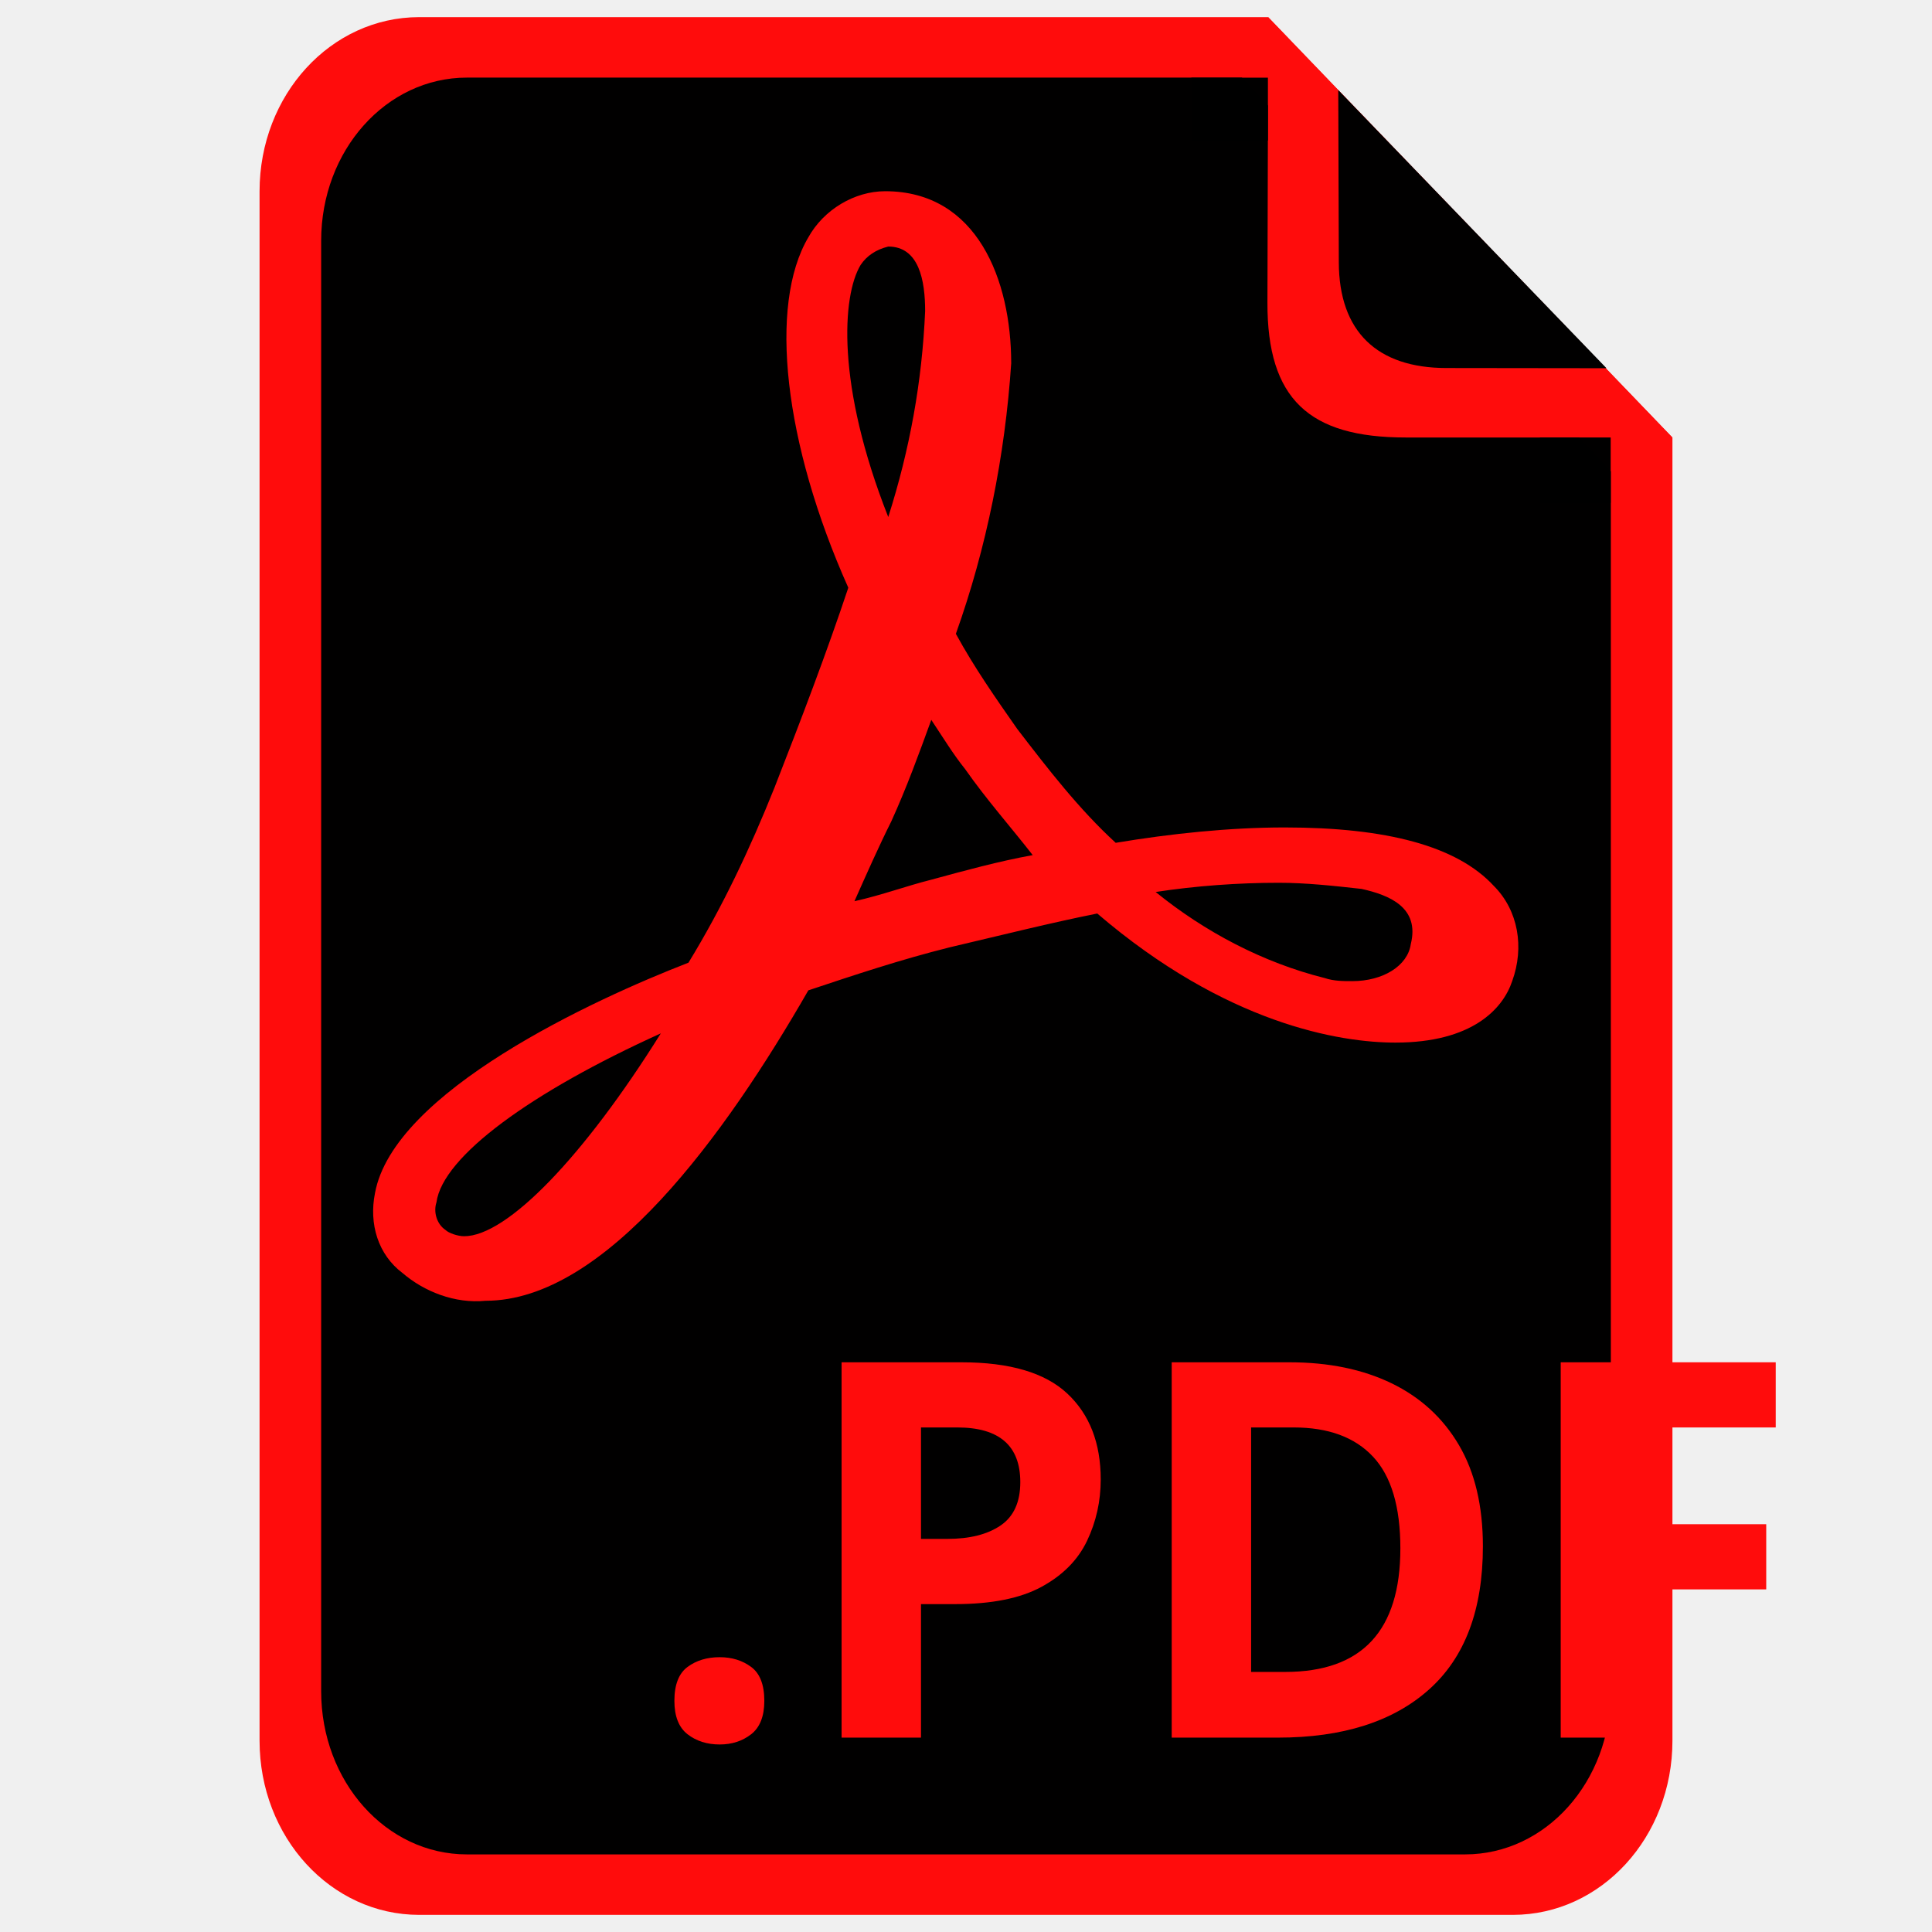
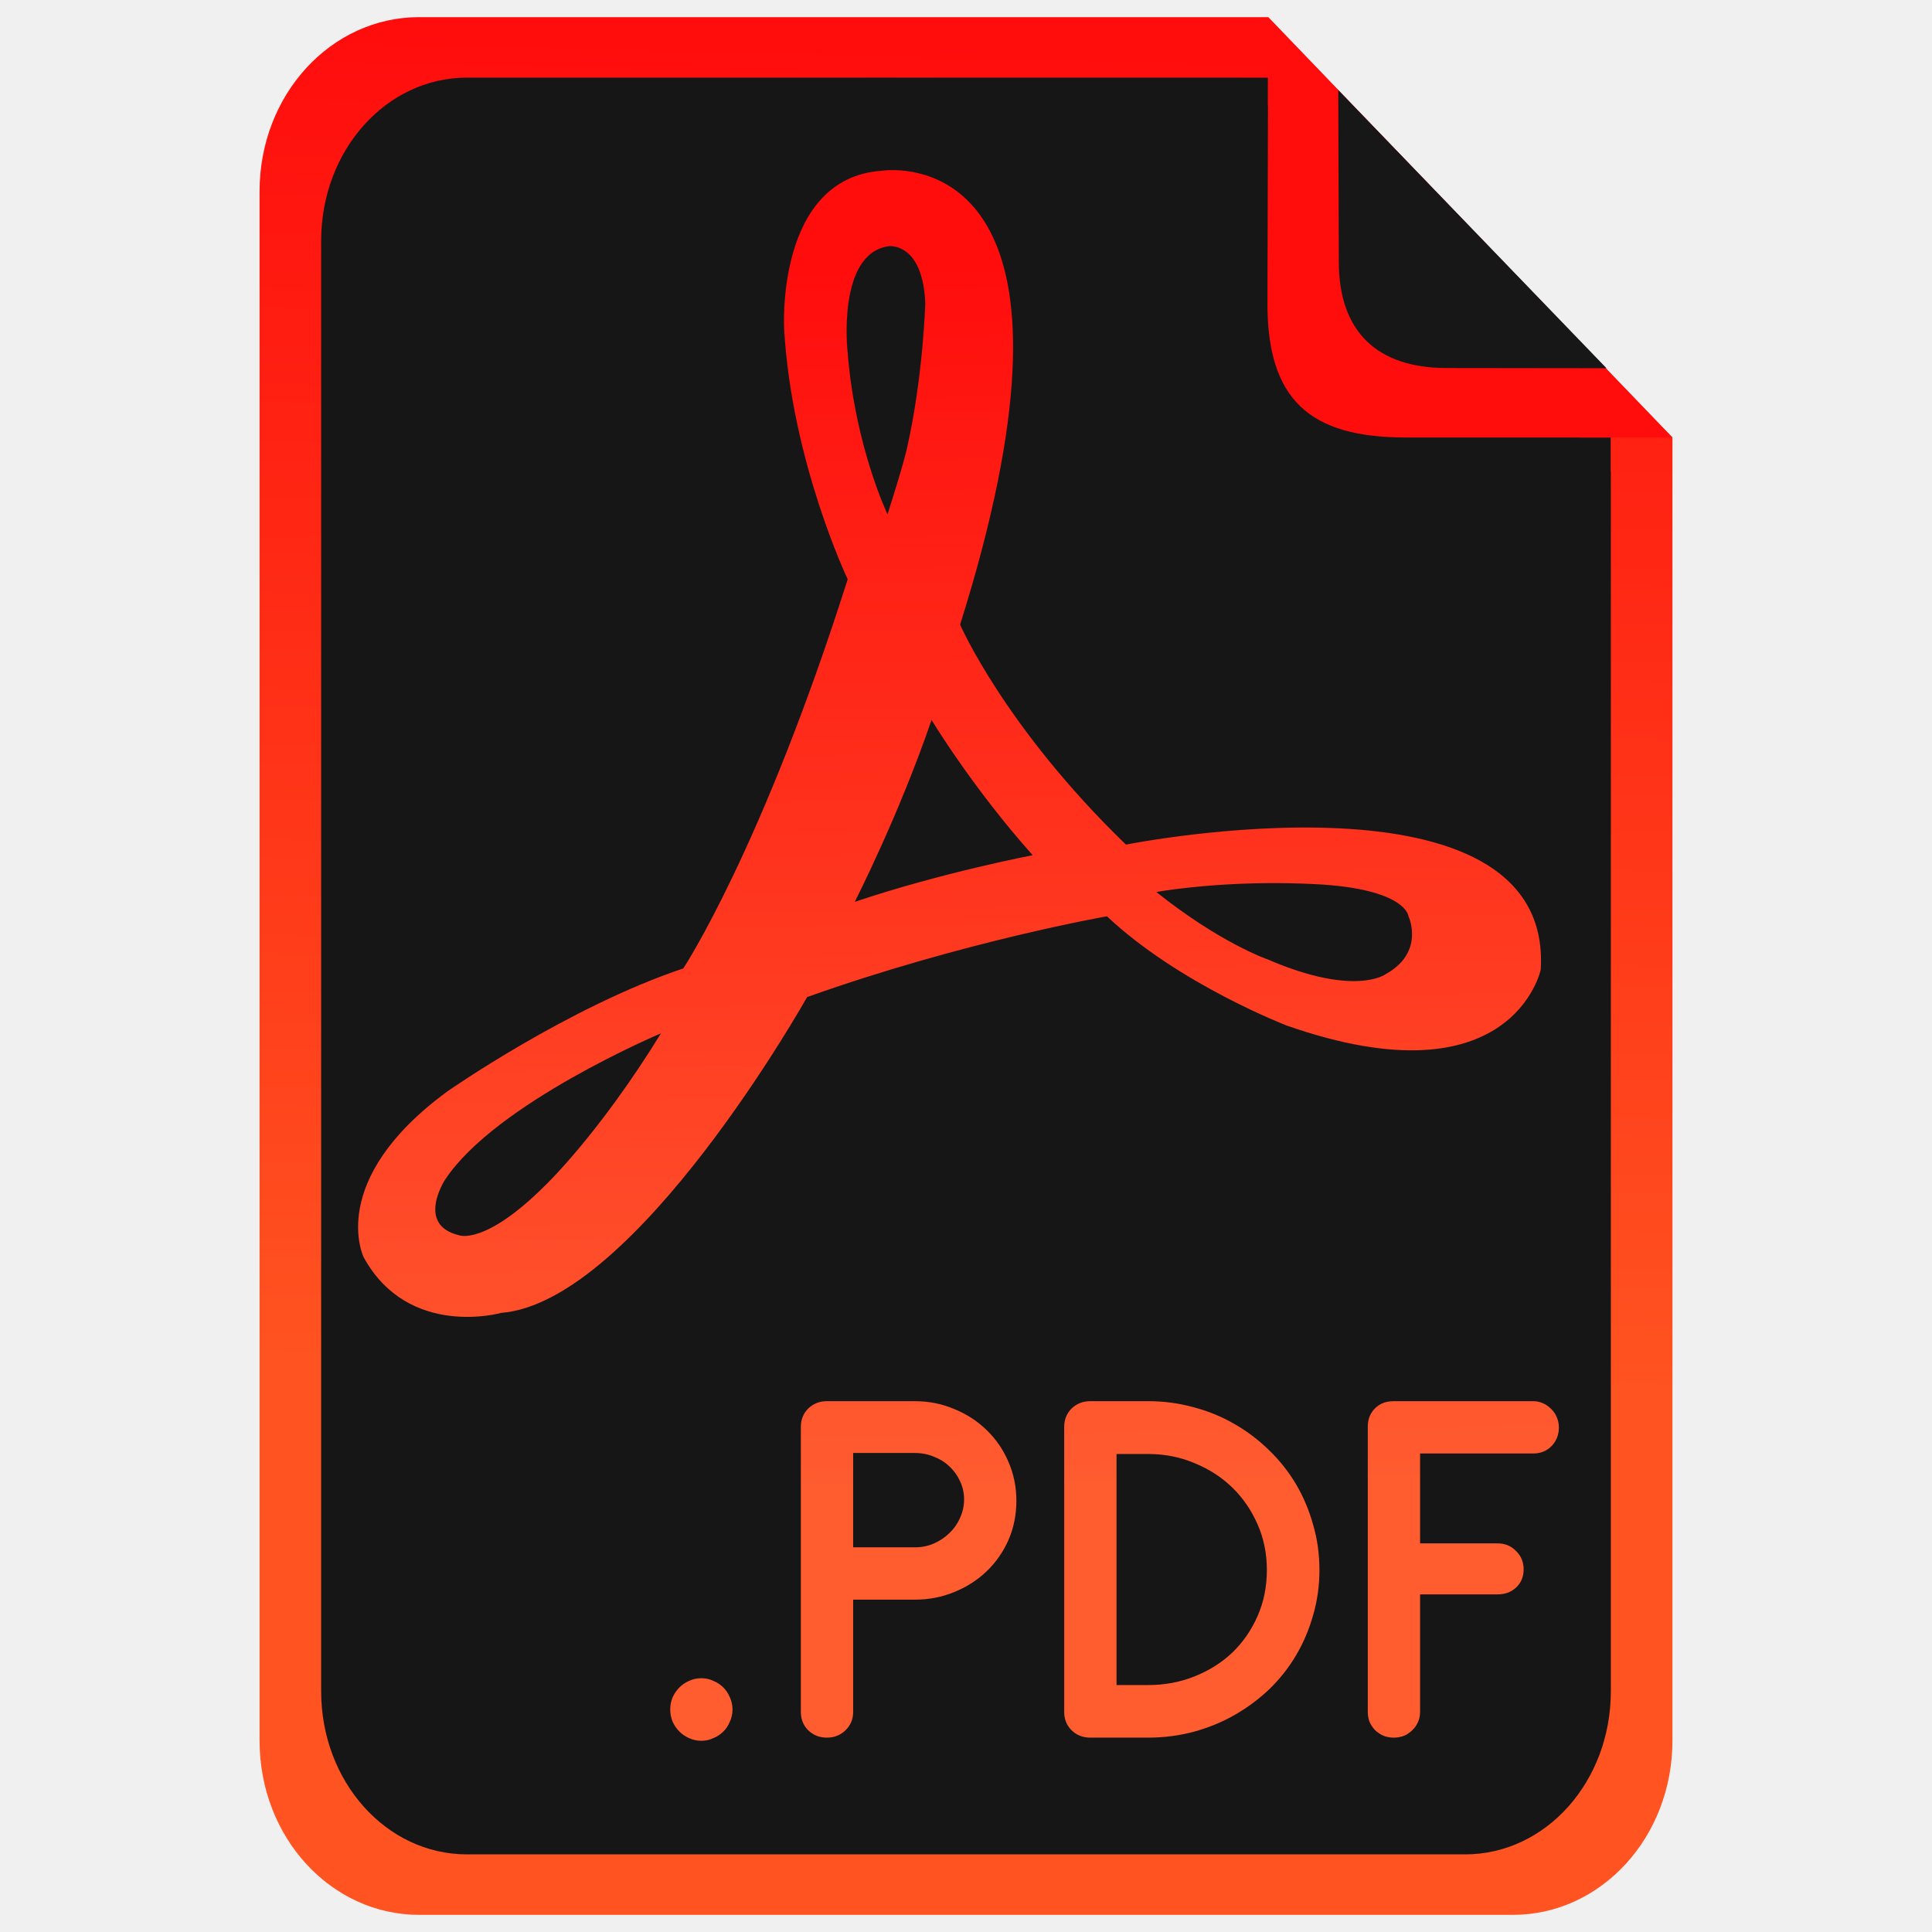
- <svg xmlns="http://www.w3.org/2000/svg" version="1.1" id="svg1" width="128" height="128" viewBox="0 0 128 128" xml:space="preserve">
-   <defs id="defs1" />
+ <svg xmlns="http://www.w3.org/2000/svg" xmlns:xlink="http://www.w3.org/1999/xlink" version="1.1" id="svg1" width="128" height="128" viewBox="0 0 128 128" xml:space="preserve">
+   <defs id="defs1">
+     <linearGradient id="linearGradient1">
+       <stop style="stop-color:#ff0c0c;stop-opacity:1;" offset="0" id="stop1" />
+       <stop style="stop-color:#ff5421;stop-opacity:1;" offset="1" id="stop2" />
+     </linearGradient>
+     <linearGradient id="linearGradient6">
+       <stop style="stop-color:#ff0c0c;stop-opacity:1;" offset="0" id="stop6" />
+       <stop style="stop-color:#ff5c30;stop-opacity:1;" offset="1" id="stop7" />
+     </linearGradient>
+     <linearGradient xlink:href="#linearGradient1" id="linearGradient2" x1="267.142" y1="12.412" x2="258.947" y2="367.521" gradientUnits="userSpaceOnUse" />
+     <linearGradient xlink:href="#linearGradient6" id="linearGradient3" x1="246.227" y1="68.862" x2="251.69" y2="391.191" gradientUnits="userSpaceOnUse" />
+   </defs>
  <g id="layer1" transform="matrix(0.2548788,0,0,0.2548788,-5.515287,-1.248985)" style="display:inline;stroke-width:3.923">
-     <path id="rect1" style="fill:#ff0c0c;fill-opacity:1;stroke-width:3.923" d="m 130.617,9.354 c -22.996,0 -41.509,20.201 -41.509,45.293 V 457.354 c 0,25.092 18.513,45.293 41.509,45.293 h 284.243 c 22.996,0 41.509,-20.201 41.509,-45.293 V 118.668 L 351.307,9.354 Z" />
-     <path id="path1" style="display:inline;fill:#000000;fill-opacity:0.996;stroke-width:3.923" d="m 143.011,25.074 c -20.99,0 -37.89,18.914 -37.89,42.406 V 444.52 c 0,23.493 16.899,42.406 37.89,42.406 h 259.456 c 20.99,0 37.89,-18.914 37.89,-42.406 V 127.421 L 344.456,25.074 Z" />
+     <path id="rect1" style="fill:url(#linearGradient2);fill-opacity:1;stroke-width:3.923" d="m 130.617,9.354 c -22.996,0 -41.509,20.201 -41.509,45.293 V 457.354 c 0,25.092 18.513,45.293 41.509,45.293 h 284.243 c 22.996,0 41.509,-20.201 41.509,-45.293 V 118.668 L 351.307,9.354 Z" />
+     <path id="path1" style="display:inline;fill:#171717;fill-opacity:0.996;stroke-width:3.923" d="M 143.012 25.077 C 122.022 25.077 105.119 43.991 105.119 67.484 L 105.119 444.516 C 105.119 468.009 122.022 486.923 143.012 486.923 L 402.465 486.923 C 423.455 486.923 440.358 468.009 440.358 444.516 L 440.358 127.423 L 440.312 127.377 L 440.312 118.619 L 432.105 118.619 L 351.223 32.295 L 351.223 25.092 L 344.471 25.092 L 344.456 25.077 L 143.012 25.077 z " />
    <path id="rect2" style="display:inline;fill:#ff0c0c;fill-opacity:1;stroke-width:3.923" d="m 456.369,118.619 -0.004,-0.002 L 351.295,9.424 351.091,83.526 c -0.069,25.092 10.802,35.093 35.894,35.093 z" />
-     <path id="rect3" style="fill:#000000;fill-opacity:0.996;stroke-width:3.923" d="m 369.504,28.314 0.144,44.812 c 0.058,17.97 9.957,27.414 27.927,27.437 l 41.656,0.052 z" />
-     <rect style="fill:#000000;fill-opacity:0.996;stroke-width:3.923" id="rect4" width="18.392" height="16.985" x="421.923" y="118.619" />
-     <rect style="fill:#000000;fill-opacity:0.996;stroke-width:3.923" id="rect5" width="19.902" height="16.333" x="331.317" y="25.091" />
+     <path id="rect3" style="fill:#181717;fill-opacity:1;stroke-width:3.923" d="m 369.504,28.314 0.144,44.812 c 0.058,17.97 9.957,27.414 27.927,27.437 l 41.656,0.052 z" />
  </g>
-   <g id="layer2" transform="matrix(0.2548788,0,0,0.2548788,-0.1844967,-1.016076)" style="stroke-width:3.923">
-     <g id="g4" transform="matrix(7.989333,0,0,7.989333,3.919265,-36.58727)" style="stroke-width:0.491">
-       <path d="M 48.2,33.9 C 47,32.6 44.7,32 41.4,32 c -1.8,0 -3.7,0.2 -5.5,0.5 -1.2,-1.1 -2.2,-2.4 -3.2,-3.7 -0.7,-1 -1.4,-2 -2,-3.1 1,-2.8 1.6,-5.8 1.8,-8.8 0,-2.7 -1.1,-5.6 -4.1,-5.6 -1,0 -2,0.6 -2.5,1.5 -1.3,2.2 -0.8,6.7 1.3,11.4 -0.7,2.1 -1.5,4.2 -2.4,6.5 -0.8,2 -1.7,3.9 -2.8,5.7 -3.1,1.2 -9.6,4.2 -10.2,7.5 -0.2,1 0.1,2 0.9,2.6 0.7,0.6 1.7,1 2.7,0.9 3.9,0 7.8,-5.4 10.5,-10.1 1.5,-0.5 3,-1 4.6,-1.4 1.7,-0.4 3.3,-0.8 4.8,-1.1 4.2,3.6 7.9,4.2 9.7,4.2 2.5,0 3.5,-1.1 3.8,-2 0.4,-1.1 0.2,-2.3 -0.6,-3.1 z m -2.7,1.9 c -0.1,0.7 -0.9,1.2 -1.9,1.2 -0.3,0 -0.6,0 -0.9,-0.1 -2,-0.5 -3.9,-1.5 -5.5,-2.8 1.3,-0.2 2.7,-0.3 4,-0.3 0.9,0 1.8,0.1 2.7,0.2 0.9,0.2 1.9,0.6 1.6,1.8 z M 27.6,13.7 c 0.2,-0.3 0.5,-0.5 0.9,-0.6 1,0 1.2,1.1 1.2,2.1 -0.1,2.3 -0.5,4.5 -1.2,6.7 -1.7,-4.3 -1.5,-7.2 -0.9,-8.2 z m 5.6,19.2 c -1.1,0.2 -2.2,0.5 -3.3,0.8 -0.8,0.2 -1.6,0.5 -2.5,0.7 0.4,-0.9 0.8,-1.8 1.2,-2.6 0.5,-1.1 0.9,-2.2 1.3,-3.3 0.4,0.6 0.7,1.1 1.1,1.6 0.7,1 1.5,1.9 2.2,2.8 z m -12.1,5.8 c -2.5,4 -5,6.6 -6.4,6.6 -0.2,0 -0.5,-0.1 -0.6,-0.2 -0.3,-0.2 -0.4,-0.6 -0.3,-0.9 0.2,-1.5 3.1,-3.6 7.3,-5.5 z" fill="#fff" id="path2" style="fill:#ff0c0c;fill-opacity:1;stroke-width:0.491" />
-     </g>
-     <text xml:space="preserve" style="font-style:normal;font-variant:normal;font-weight:normal;font-stretch:normal;font-size:136.643px;line-height:1;font-family:Cantarell;-inkscape-font-specification:Cantarell;fill:#ff0c0c;fill-opacity:1;stroke-width:3.923" x="168.243" y="455.66" id="text5">
-       <tspan id="tspan5" x="168.243" y="455.66" style="font-style:normal;font-variant:normal;font-weight:600;font-stretch:normal;line-height:1;font-family:'Antipasto Pro';-inkscape-font-specification:'Antipasto Pro Semi-Bold';fill:#ff0c0c;fill-opacity:1;stroke-width:3.923">.PDF</tspan>
-     </text>
+   <g id="layer2" transform="matrix(0.2548788,0,0,0.2548788,-0.1844967,-1.016076)" style="stroke-width:3.923;fill-opacity:1;fill:url(#linearGradient3)">
+     <path id="text5" style="font-style:normal;font-variant:normal;font-weight:normal;font-stretch:normal;font-size:136.643px;line-height:1;font-family:Cantarell;-inkscape-font-specification:Cantarell;fill:url(#linearGradient3);fill-opacity:1;stroke-width:3.923" d="M 232.467 48.202 C 230.89 48.217 229.946 48.37 229.946 48.37 C 202.291 50.277 204.551 89.513 204.551 89.513 C 206.529 124.034 221.072 154.556 221.072 154.556 C 198.775 224.812 178.343 255.715 178.343 255.715 C 148.314 265.783 117.025 287.677 117.025 287.677 C 85.377 310.871 95.269 330.827 95.269 330.827 C 106.958 352.043 130.956 345.264 130.956 345.264 C 166.049 342.467 210.52 263.163 210.52 263.163 C 251.208 248.669 288.46 242.166 288.46 242.166 C 307.161 259.787 335.212 270.573 335.212 270.573 C 393.832 291.07 401.221 256.044 401.221 256.044 C 404.526 201.376 293.395 223.53 293.395 223.53 C 261.862 193.018 250.291 166.349 250.291 166.349 C 285.448 54.66 243.502 48.097 232.467 48.202 z M 232.137 67.957 C 233.832 67.962 240.643 68.854 241.241 82.746 C 241.241 82.746 240.715 101.767 236.49 120.479 C 236.49 120.479 235.858 123.778 231.425 137.682 C 231.425 137.682 222.973 120.063 221.041 95.436 C 221.041 95.436 218.182 69.858 231.754 67.98 C 231.754 67.98 231.895 67.956 232.137 67.957 z M 242.873 191.124 C 242.873 191.124 253.458 208.704 269.165 226.289 C 269.165 226.289 245.781 230.729 222.904 238.412 C 222.904 238.412 234.337 216.049 242.873 191.124 z M 329.978 233.546 C 333.92 233.508 338.149 233.582 342.599 233.806 C 366.33 235.001 366.844 242.166 366.844 242.166 C 366.844 242.166 371.239 251.513 360.867 257.232 C 360.867 257.232 352.907 263.171 330.2 253.354 C 330.2 253.354 318.008 249.19 301.288 235.852 C 301.288 235.852 312.896 233.708 329.978 233.546 z M 172.535 272.588 C 156.355 298.904 142.412 312.152 142.412 312.152 C 126.648 327.883 119.998 325.064 119.998 325.064 C 108.791 322.361 116.381 310.681 116.381 310.681 C 129.435 290.771 172.535 272.588 172.535 272.588 z M 215.654 368.207 C 213.741 368.207 212.125 368.847 210.804 370.122 C 209.528 371.398 208.896 372.991 208.896 374.904 L 208.896 448.967 C 208.896 450.88 209.528 452.473 210.804 453.748 C 212.125 455.024 213.741 455.664 215.654 455.664 C 217.567 455.664 219.184 455.024 220.505 453.748 C 221.826 452.473 222.49 450.88 222.49 448.967 L 222.49 419.794 L 238.544 419.794 C 242.187 419.794 245.608 419.13 248.797 417.809 C 252.031 416.488 254.827 414.692 257.195 412.414 C 259.609 410.091 261.499 407.381 262.866 404.284 C 264.232 401.141 264.92 397.744 264.92 394.1 C 264.92 390.502 264.232 387.135 262.866 383.992 C 261.499 380.804 259.609 378.047 257.195 375.724 C 254.827 373.401 252.031 371.581 248.797 370.26 C 245.608 368.894 242.187 368.207 238.544 368.207 L 215.654 368.207 z M 284.115 368.207 C 282.202 368.207 280.585 368.847 279.265 370.122 C 277.989 371.398 277.349 372.991 277.349 374.904 L 277.349 448.967 C 277.349 450.88 277.989 452.473 279.265 453.748 C 280.585 455.024 282.202 455.664 284.115 455.664 L 299.15 455.664 C 303.249 455.664 307.186 455.156 310.966 454.154 C 314.792 453.107 318.346 451.654 321.625 449.787 C 324.905 447.919 327.912 445.685 330.645 443.089 C 333.378 440.447 335.697 437.511 337.61 434.277 C 339.523 431.043 341.007 427.559 342.055 423.824 C 343.148 420.09 343.695 416.169 343.695 412.069 C 343.695 407.97 343.148 404.057 342.055 400.322 C 341.007 396.542 339.523 393.035 337.61 389.801 C 335.697 386.567 333.378 383.63 330.645 380.989 C 327.912 378.301 324.905 376.021 321.625 374.153 C 318.346 372.24 314.792 370.78 310.966 369.778 C 307.186 368.73 303.249 368.207 299.15 368.207 L 284.115 368.207 z M 363.028 368.207 C 361.799 368.207 360.752 368.418 359.887 368.827 C 359.067 369.237 358.379 369.761 357.833 370.398 C 357.286 371.036 356.88 371.739 356.607 372.513 C 356.379 373.288 356.262 374.037 356.262 374.766 L 356.262 448.967 C 356.262 449.923 356.426 450.806 356.745 451.626 C 357.109 452.4 357.586 453.111 358.178 453.748 C 358.815 454.34 359.542 454.817 360.362 455.181 C 361.181 455.5 362.072 455.664 363.028 455.664 C 363.985 455.664 364.875 455.5 365.695 455.181 C 366.515 454.817 367.218 454.34 367.81 453.748 C 368.448 453.156 368.948 452.446 369.312 451.626 C 369.676 450.806 369.856 449.923 369.856 448.967 L 369.856 418.422 L 390.017 418.422 C 391.93 418.422 393.524 417.836 394.799 416.652 C 396.12 415.422 396.776 413.845 396.776 411.932 C 396.776 410.019 396.12 408.425 394.799 407.15 C 393.524 405.829 391.93 405.173 390.017 405.173 L 369.856 405.173 L 369.856 381.808 L 399.236 381.808 C 401.149 381.808 402.742 381.168 404.017 379.893 C 405.293 378.572 405.933 376.955 405.933 375.042 C 405.933 374.086 405.754 373.195 405.389 372.375 C 405.07 371.556 404.586 370.853 403.949 370.26 C 403.356 369.623 402.653 369.123 401.834 368.758 C 401.059 368.394 400.192 368.207 399.236 368.207 L 363.028 368.207 z M 222.49 381.671 L 238.544 381.671 C 240.274 381.671 241.915 381.991 243.463 382.628 C 245.012 383.221 246.355 384.056 247.494 385.15 C 248.678 386.243 249.615 387.547 250.299 389.05 C 250.982 390.507 251.325 392.077 251.325 393.763 C 251.325 395.402 250.982 396.972 250.299 398.475 C 249.661 399.978 248.747 401.298 247.563 402.437 C 246.424 403.576 245.081 404.49 243.532 405.173 C 241.984 405.856 240.343 406.192 238.613 406.192 L 222.49 406.192 L 222.49 381.671 z M 290.951 381.939 L 299.556 381.939 C 303.792 381.984 307.752 382.804 311.441 384.399 C 315.176 385.947 318.41 388.064 321.143 390.751 C 323.875 393.438 326.039 396.609 327.633 400.253 C 329.227 403.897 330.032 407.834 330.032 412.069 C 330.032 416.397 329.227 420.38 327.633 424.024 C 326.039 427.668 323.86 430.838 321.081 433.526 C 318.303 436.168 315.023 438.237 311.242 439.74 C 307.507 441.243 303.493 441.993 299.211 441.993 L 290.951 441.993 L 290.951 381.939 z M 183.003 440.223 C 181.909 440.223 180.863 440.45 179.861 440.905 C 178.904 441.315 178.061 441.885 177.332 442.614 C 176.603 443.343 176.01 444.202 175.554 445.204 C 175.144 446.206 174.941 447.26 174.941 448.354 C 174.941 449.447 175.144 450.493 175.554 451.495 C 176.01 452.497 176.603 453.357 177.332 454.085 C 178.061 454.814 178.904 455.384 179.861 455.794 C 180.863 456.25 181.909 456.484 183.003 456.484 C 184.141 456.484 185.188 456.25 186.144 455.794 C 187.146 455.384 188.013 454.814 188.742 454.085 C 189.471 453.357 190.041 452.497 190.451 451.495 C 190.906 450.493 191.133 449.447 191.133 448.354 C 191.133 447.26 190.906 446.206 190.451 445.204 C 190.041 444.202 189.471 443.343 188.742 442.614 C 188.013 441.885 187.146 441.315 186.144 440.905 C 185.188 440.45 184.141 440.223 183.003 440.223 z " />
  </g>
-   <path style="display:none;fill:#010000;fill-opacity:1;stroke:#3a3a3a;stroke-width:0.378;stroke-linecap:round;stroke-linejoin:round;stroke-opacity:0" d="m 229.6,53.723 c 0,0 58.585,-9.354 19.692,114.215 0,0 11.2,25.815 41.723,55.354 0,0 107.569,-21.446 104.369,31.477 0,0 -7.15,33.904 -63.893,14.062 0,0 -27.153,-10.443 -45.255,-27.501 0,0 -36.052,6.301 -75.437,20.331 0,0 -43.046,76.769 -77.015,79.477 0,0 -23.237,6.562 -34.55,-13.976 0,0 -9.573,-19.32 21.061,-41.774 0,0 30.286,-21.191 59.353,-30.939 0,0 19.777,-29.916 41.36,-97.929 0,0 -14.077,-29.546 -15.991,-62.965 0,0 -2.187,-37.986 24.583,-39.833 z" id="path3" />
-   <path style="display:none;fill:#ffcbcb;fill-opacity:0.456;stroke:#3a3a3a;stroke-width:0.378;stroke-linecap:round;stroke-linejoin:round;stroke-opacity:0" d="m 172.492,272.569 c 0,0 -43.077,18.215 -56.123,38.154 0,0 -7.585,11.692 3.615,14.4 0,0 6.646,2.823 22.4,-12.931 0,0 13.938,-13.269 30.108,-39.623 z" id="path4" />
</svg>
